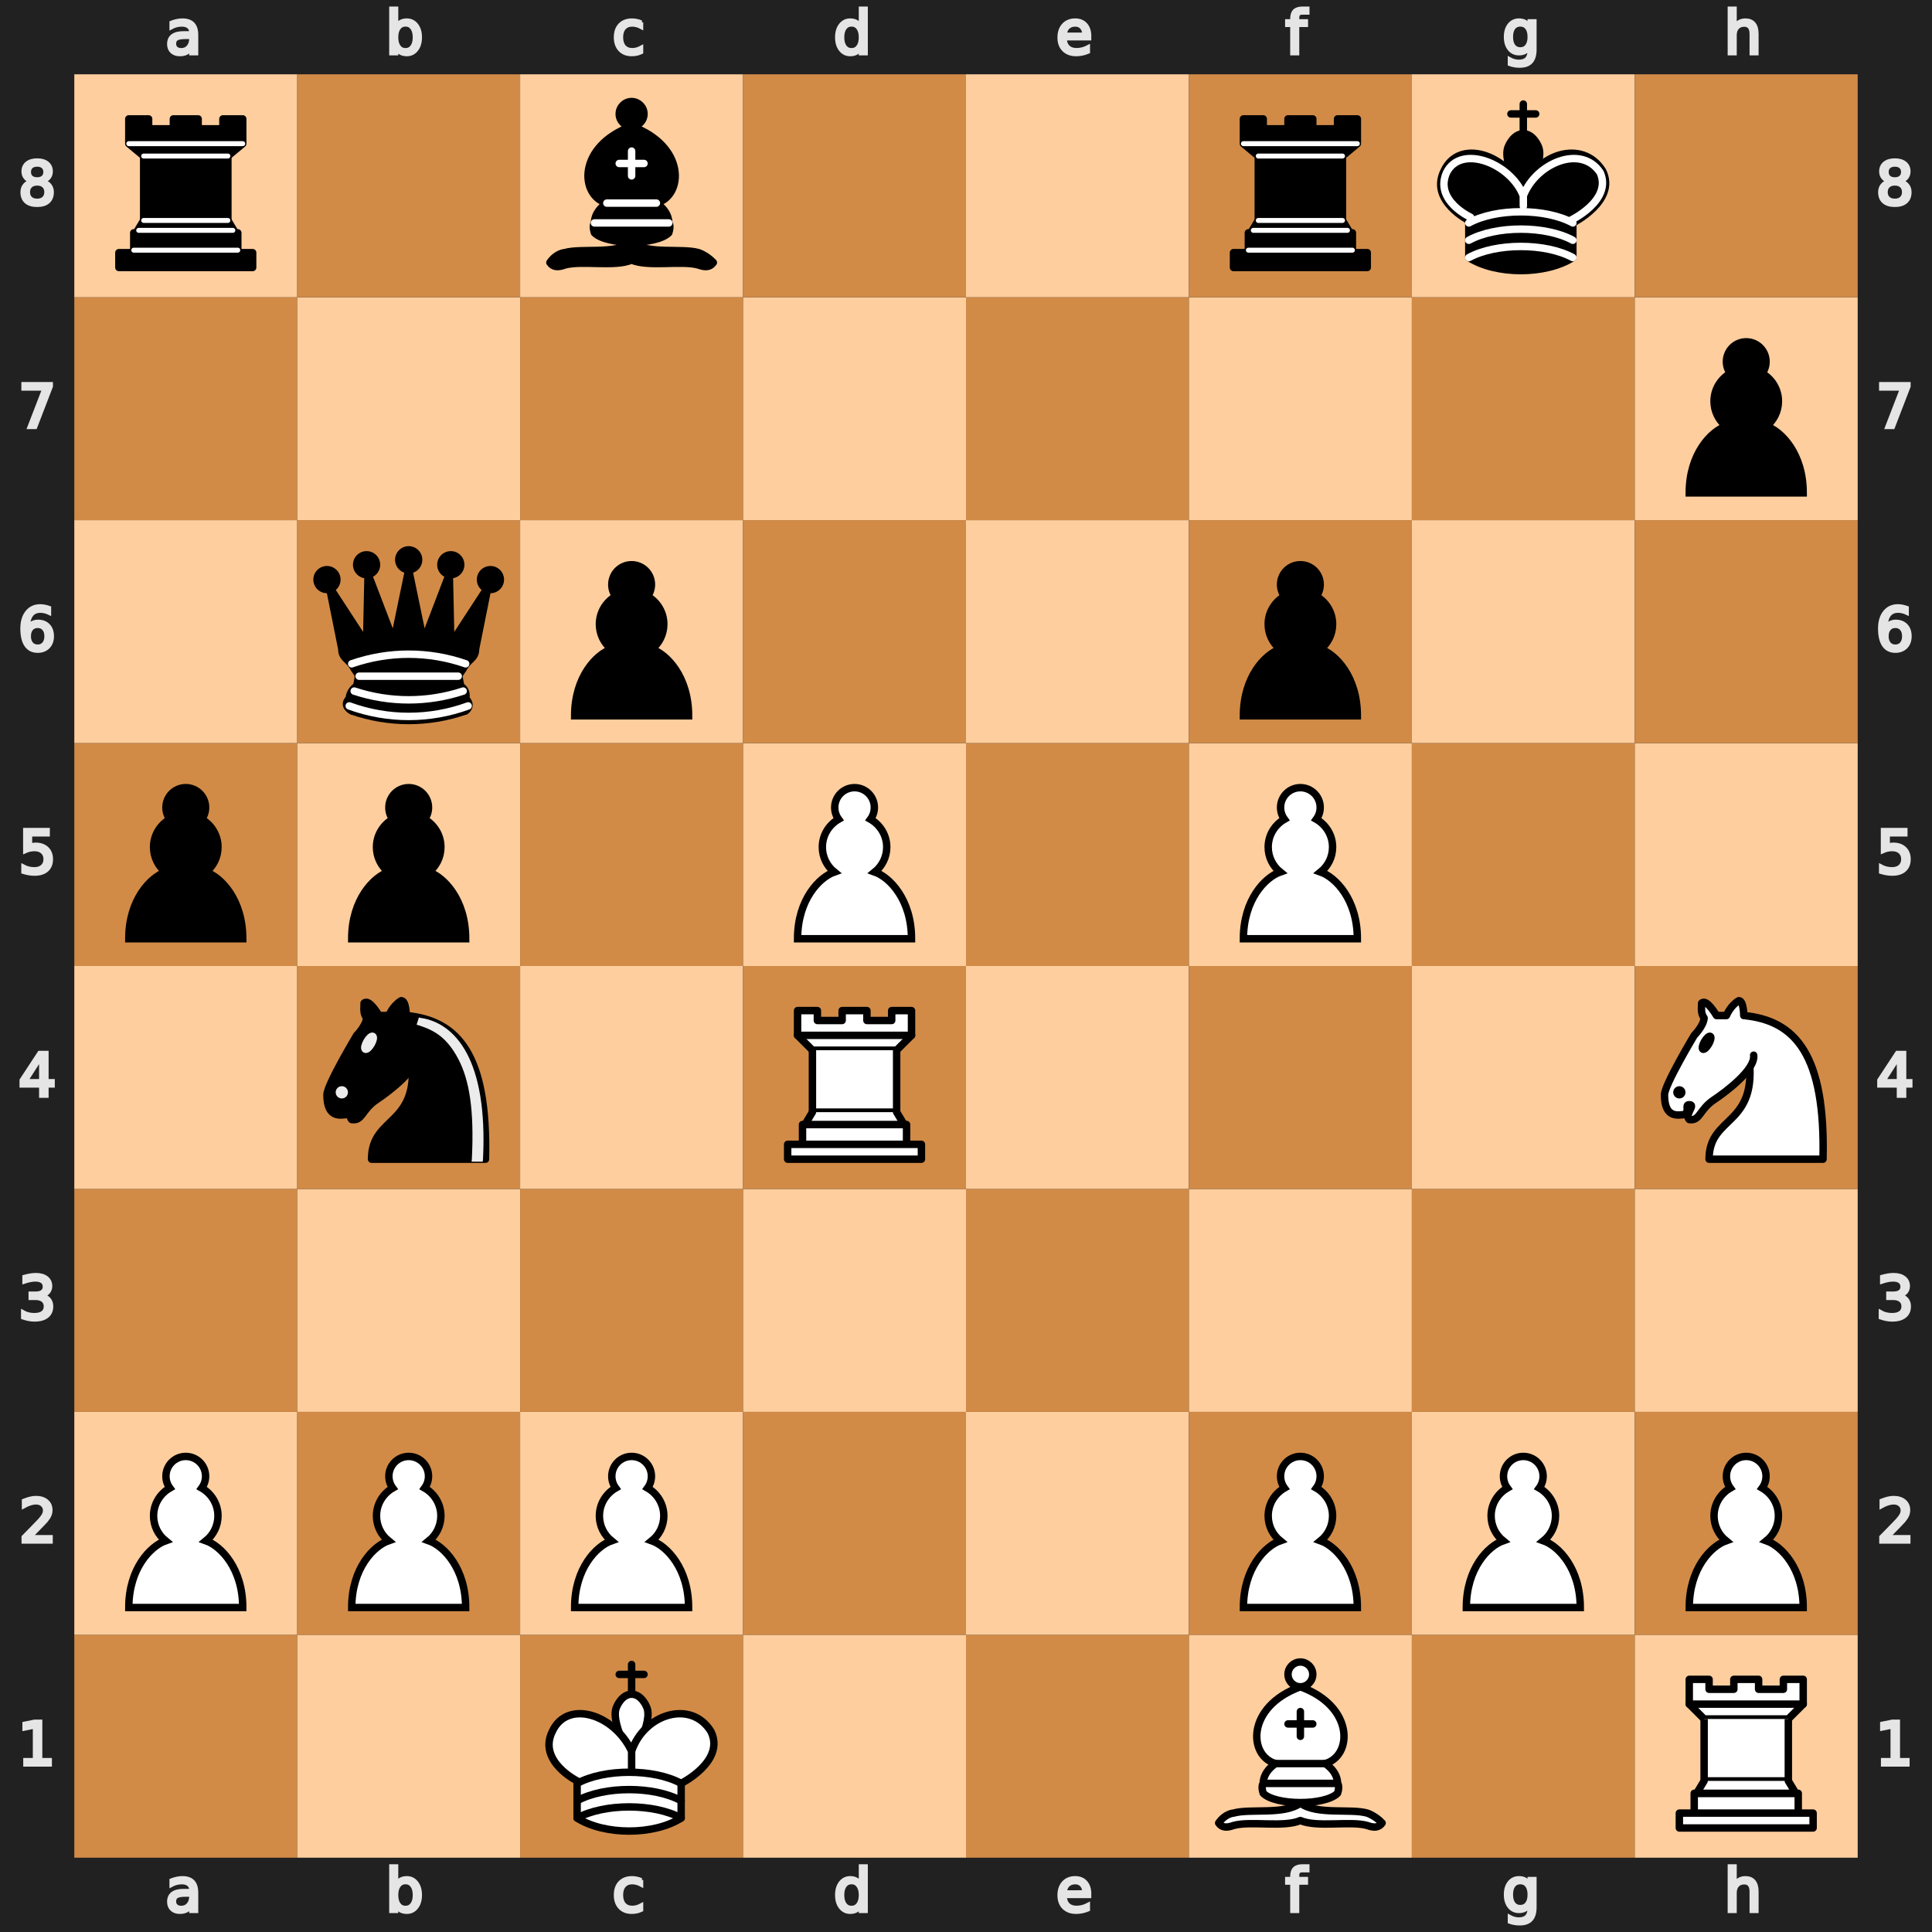
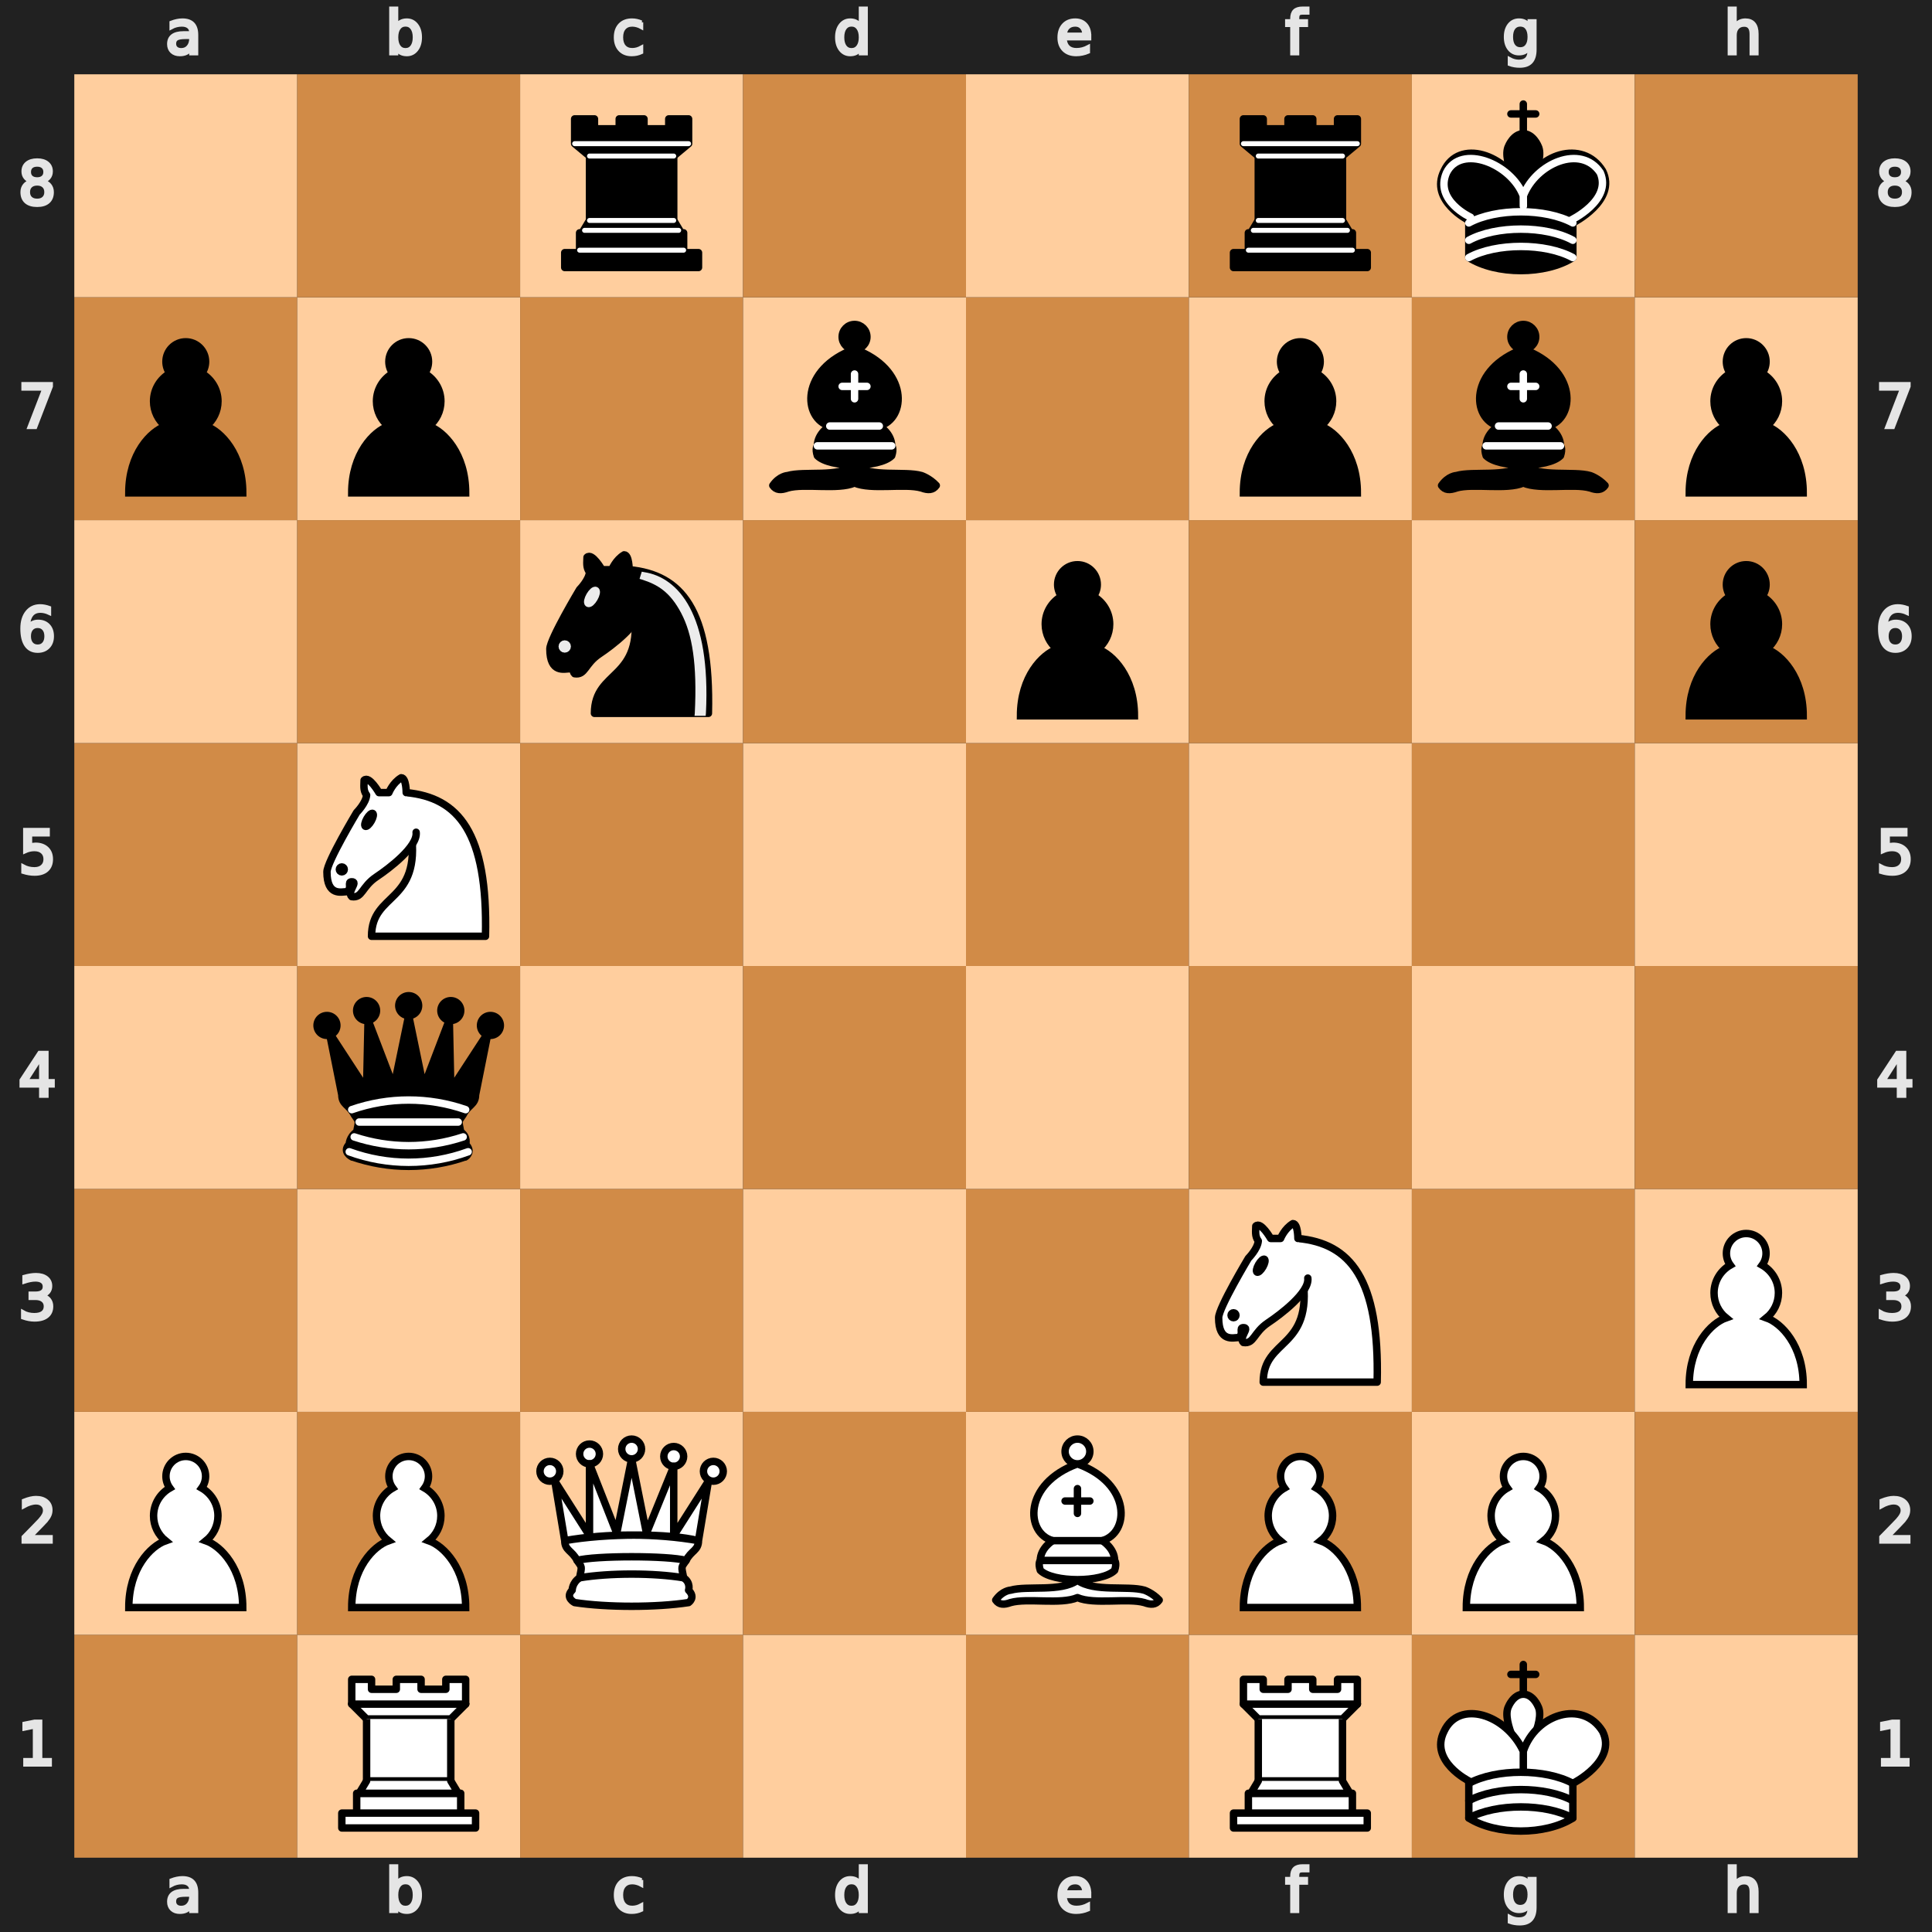
<svg xmlns="http://www.w3.org/2000/svg" xmlns:xlink="http://www.w3.org/1999/xlink" version="1.2" baseProfile="tiny" viewBox="0 0 390 390">
  <defs>
    <g id="white-pawn" class="white pawn">
      <path d="M22.5 9c-2.21 0-4 1.79-4 4 0 .89.29 1.71.78 2.38C17.33 16.5 16 18.59 16 21c0 2.03.94 3.84 2.41 5.03-3 1.06-7.41 5.55-7.41 13.47h23c0-7.92-4.41-12.41-7.41-13.47 1.47-1.19 2.41-3 2.41-5.03 0-2.41-1.33-4.5-3.28-5.62.49-.67.78-1.49.78-2.38 0-2.21-1.79-4-4-4z" fill="#fff" stroke="#000" stroke-width="1.5" stroke-linecap="round" />
    </g>
    <g id="white-knight" class="white knight" fill="none" fill-rule="evenodd" stroke="#000" stroke-width="1.5" stroke-linecap="round" stroke-linejoin="round">
      <path d="M 22,10 C 32.5,11 38.5,18 38,39 L 15,39 C 15,30 25,32.5 23,18" style="fill:#ffffff; stroke:#000000;" />
      <path d="M 24,18 C 24.38,20.91 18.45,25.37 16,27 C 13,29 13.18,31.34 11,31 C 9.958,30.06 12.41,27.96 11,28 C 10,28 11.19,29.23 10,30 C 9,30 5.997,31 6,26 C 6,24 12,14 12,14 C 12,14 13.89,12.1 14,10.5 C 13.27,9.506 13.5,8.5 13.5,7.5 C 14.5,6.5 16.5,10 16.5,10 L 18.5,10 C 18.5,10 19.28,8.008 21,7 C 22,7 22,10 22,10" style="fill:#ffffff; stroke:#000000;" />
      <path d="M 9.5 25.5 A 0.5 0.5 0 1 1 8.5,25.5 A 0.5 0.5 0 1 1 9.5 25.5 z" style="fill:#000000; stroke:#000000;" />
      <path d="M 15 15.5 A 0.5 1.5 0 1 1 14,15.5 A 0.5 1.5 0 1 1 15 15.5 z" transform="matrix(0.866,0.5,-0.5,0.866,9.693,-5.173)" style="fill:#000000; stroke:#000000;" />
    </g>
    <g id="white-bishop" class="white bishop" fill="none" fill-rule="evenodd" stroke="#000" stroke-width="1.5" stroke-linecap="round" stroke-linejoin="round">
      <g fill="#fff" stroke-linecap="butt">
        <path d="M9 36c3.39-.97 10.11.43 13.5-2 3.39 2.43 10.11 1.03 13.5 2 0 0 1.65.54 3 2-.68.97-1.65.99-3 .5-3.39-.97-10.11.46-13.5-1-3.39 1.46-10.11.03-13.5 1-1.354.49-2.323.47-3-.5 1.354-1.94 3-2 3-2zM15 32c2.5 2.5 12.5 2.5 15 0 .5-1.5 0-2 0-2 0-2.5-2.5-4-2.5-4 5.5-1.5 6-11.5-5-15.5-11 4-10.5 14-5 15.5 0 0-2.5 1.5-2.5 4 0 0-.5.5 0 2zM25 8a2.5 2.5 0 1 1-5 0 2.5 2.5 0 1 1 5 0z" />
      </g>
      <path d="M17.5 26h10M15 30h15m-7.5-14.5v5M20 18h5" stroke-linejoin="miter" />
    </g>
    <g id="white-rook" class="white rook" fill="#fff" fill-rule="evenodd" stroke="#000" stroke-width="1.5" stroke-linecap="round" stroke-linejoin="round">
      <path d="M9 39h27v-3H9v3zM12 36v-4h21v4H12zM11 14V9h4v2h5V9h5v2h5V9h4v5" stroke-linecap="butt" />
      <path d="M34 14l-3 3H14l-3-3" />
      <path d="M31 17v12.5H14V17" stroke-linecap="butt" stroke-linejoin="miter" />
      <path d="M31 29.5l1.5 2.5h-20l1.5-2.5" />
      <path d="M11 14h23" fill="none" stroke-linejoin="miter" />
+     </g>
+     <g id="white-queen" class="white queen" fill="#fff" fill-rule="evenodd" stroke="#000" stroke-width="1.5" stroke-linecap="round" stroke-linejoin="round">
+       <path d="M8 12a2 2 0 1 1-4 0 2 2 0 1 1 4 0zM24.5 7.5a2 2 0 1 1-4 0 2 2 0 1 1 4 0zM41 12a2 2 0 1 1-4 0 2 2 0 1 1 4 0zM16 8.5a2 2 0 1 1-4 0 2 2 0 1 1 4 0zM33 9a2 2 0 1 1-4 0 2 2 0 1 1 4 0z" />
+       <path d="M9 26c8.5-1.5 21-1.5 27 0l2-12-7 11V11l-5.5 13.5-3-15-3 15-5.5-14V25L7 14l2 12zM9 26c0 2 1.5 2 2.5 4 1 1.5 1 1 .5 3.5-1.5 1-1.5 2.5-1.5 2.5-1.5 1.5.5 2.5.5 2.5 6.5 1 16.5 1 23 0 0 0 1.5-1 0-2.5 0 0 .5-1.5-1-2.5-.5-2.5-.5-2 .5-3.5 1-2 2.5-2 2.5-4-8.5-1.5-18.5-1.5-27 0z" stroke-linecap="butt" />
+       <path d="M11.5 30c3.5-1 18.5-1 22 0M12 33.5c6-1 15-1 21 0" fill="none" />
    </g>
    <g id="white-king" class="white king" fill="none" fill-rule="evenodd" stroke="#000" stroke-width="1.5" stroke-linecap="round" stroke-linejoin="round">
      <path d="M22.5 11.63V6M20 8h5" stroke-linejoin="miter" />
      <path d="M22.5 25s4.5-7.5 3-10.5c0 0-1-2.5-3-2.5s-3 2.5-3 2.5c-1.5 3 3 10.5 3 10.5" fill="#fff" stroke-linecap="butt" stroke-linejoin="miter" />
      <path d="M11.5 37c5.5 3.5 15.5 3.5 21 0v-7s9-4.5 6-10.5c-4-6.5-13.5-3.5-16 4V27v-3.5c-3.5-7.5-13-10.5-16-4-3 6 5 10 5 10V37z" fill="#fff" />
      <path d="M11.5 30c5.5-3 15.5-3 21 0m-21 3.5c5.5-3 15.5-3 21 0m-21 3.5c5.5-3 15.5-3 21 0" />
    </g>
    <g id="black-pawn" class="black pawn">
      <path d="M22.5 9c-2.21 0-4 1.79-4 4 0 .89.29 1.71.78 2.38C17.33 16.5 16 18.59 16 21c0 2.03.94 3.84 2.41 5.03-3 1.06-7.41 5.55-7.41 13.47h23c0-7.92-4.41-12.41-7.41-13.47 1.47-1.19 2.41-3 2.41-5.03 0-2.41-1.33-4.5-3.28-5.62.49-.67.78-1.49.78-2.38 0-2.21-1.79-4-4-4z" stroke="#000" stroke-width="1.5" stroke-linecap="round" />
    </g>
    <g id="black-knight" class="black knight" fill="none" fill-rule="evenodd" stroke="#000" stroke-width="1.5" stroke-linecap="round" stroke-linejoin="round">
      <path d="M 22,10 C 32.5,11 38.5,18 38,39 L 15,39 C 15,30 25,32.5 23,18" style="fill:#000000; stroke:#000000;" />
      <path d="M 24,18 C 24.38,20.91 18.45,25.37 16,27 C 13,29 13.18,31.34 11,31 C 9.958,30.06 12.41,27.96 11,28 C 10,28 11.19,29.23 10,30 C 9,30 5.997,31 6,26 C 6,24 12,14 12,14 C 12,14 13.89,12.1 14,10.5 C 13.27,9.506 13.5,8.5 13.5,7.5 C 14.5,6.5 16.5,10 16.5,10 L 18.5,10 C 18.5,10 19.28,8.008 21,7 C 22,7 22,10 22,10" style="fill:#000000; stroke:#000000;" />
      <path d="M 9.5 25.5 A 0.5 0.5 0 1 1 8.5,25.5 A 0.5 0.5 0 1 1 9.5 25.5 z" style="fill:#ececec; stroke:#ececec;" />
      <path d="M 15 15.5 A 0.5 1.5 0 1 1 14,15.5 A 0.5 1.5 0 1 1 15 15.5 z" transform="matrix(0.866,0.5,-0.5,0.866,9.693,-5.173)" style="fill:#ececec; stroke:#ececec;" />
      <path d="M 24.55,10.4 L 24.1,11.85 L 24.6,12 C 27.75,13 30.25,14.49 32.5,18.75 C 34.75,23.01 35.75,29.06 35.25,39 L 35.2,39.5 L 37.45,39.5 L 37.5,39 C 38,28.94 36.62,22.15 34.25,17.66 C 31.88,13.17 28.46,11.02 25.06,10.5 L 24.55,10.4 z " style="fill:#ececec; stroke:none;" />
    </g>
    <g id="black-bishop" class="black bishop" fill="none" fill-rule="evenodd" stroke="#000" stroke-width="1.5" stroke-linecap="round" stroke-linejoin="round">
      <path d="M9 36c3.39-.97 10.11.43 13.5-2 3.39 2.43 10.11 1.03 13.5 2 0 0 1.65.54 3 2-.68.97-1.65.99-3 .5-3.39-.97-10.11.46-13.5-1-3.39 1.46-10.11.03-13.5 1-1.354.49-2.323.47-3-.5 1.354-1.94 3-2 3-2zm6-4c2.5 2.5 12.5 2.5 15 0 .5-1.5 0-2 0-2 0-2.5-2.5-4-2.5-4 5.5-1.5 6-11.5-5-15.5-11 4-10.5 14-5 15.5 0 0-2.5 1.5-2.5 4 0 0-.5.5 0 2zM25 8a2.5 2.5 0 1 1-5 0 2.5 2.5 0 1 1 5 0z" fill="#000" stroke-linecap="butt" />
      <path d="M17.5 26h10M15 30h15m-7.5-14.5v5M20 18h5" stroke="#fff" stroke-linejoin="miter" />
    </g>
    <g id="black-rook" class="black rook" fill="#000" fill-rule="evenodd" stroke="#000" stroke-width="1.5" stroke-linecap="round" stroke-linejoin="round">
      <path d="M9 39h27v-3H9v3zM12.5 32l1.5-2.5h17l1.5 2.5h-20zM12 36v-4h21v4H12z" stroke-linecap="butt" />
      <path d="M14 29.5v-13h17v13H14z" stroke-linecap="butt" stroke-linejoin="miter" />
      <path d="M14 16.5L11 14h23l-3 2.5H14zM11 14V9h4v2h5V9h5v2h5V9h4v5H11z" stroke-linecap="butt" />
      <path d="M12 35.5h21M13 31.5h19M14 29.5h17M14 16.5h17M11 14h23" fill="none" stroke="#fff" stroke-width="1" stroke-linejoin="miter" />
    </g>
    <g id="black-queen" class="black queen" fill="#000" fill-rule="evenodd" stroke="#000" stroke-width="1.5" stroke-linecap="round" stroke-linejoin="round">
      <g fill="#000" stroke="none">
        <circle cx="6" cy="12" r="2.75" />
        <circle cx="14" cy="9" r="2.75" />
        <circle cx="22.5" cy="8" r="2.75" />
        <circle cx="31" cy="9" r="2.75" />
        <circle cx="39" cy="12" r="2.75" />
      </g>
      <path d="M9 26c8.5-1.5 21-1.5 27 0l2.5-12.5L31 25l-.3-14.1-5.2 13.6-3-14.5-3 14.5-5.2-13.6L14 25 6.5 13.5 9 26zM9 26c0 2 1.5 2 2.5 4 1 1.5 1 1 .5 3.5-1.5 1-1.5 2.5-1.5 2.5-1.5 1.5.5 2.5.5 2.5 6.5 1 16.5 1 23 0 0 0 1.5-1 0-2.5 0 0 .5-1.5-1-2.5-.5-2.5-.5-2 .5-3.5 1-2 2.5-2 2.5-4-8.5-1.5-18.5-1.5-27 0z" stroke-linecap="butt" />
      <path d="M11 38.5a35 35 1 0 0 23 0" fill="none" stroke-linecap="butt" />
      <path d="M11 29a35 35 1 0 1 23 0M12.5 31.5h20M11.5 34.5a35 35 1 0 0 22 0M10.5 37.5a35 35 1 0 0 24 0" fill="none" stroke="#fff" />
    </g>
    <g id="black-king" class="black king" fill="none" fill-rule="evenodd" stroke="#000" stroke-width="1.5" stroke-linecap="round" stroke-linejoin="round">
      <path d="M22.5 11.63V6" stroke-linejoin="miter" />
      <path d="M22.5 25s4.5-7.5 3-10.5c0 0-1-2.5-3-2.5s-3 2.5-3 2.5c-1.5 3 3 10.5 3 10.5" fill="#000" stroke-linecap="butt" stroke-linejoin="miter" />
      <path d="M11.5 37c5.5 3.5 15.5 3.5 21 0v-7s9-4.5 6-10.5c-4-6.5-13.5-3.5-16 4V27v-3.5c-3.5-7.5-13-10.5-16-4-3 6 5 10 5 10V37z" fill="#000" />
      <path d="M20 8h5" stroke-linejoin="miter" />
      <path d="M32 29.5s8.5-4 6.03-9.65C34.15 14 25 18 22.5 24.5l.01 2.1-.01-2.1C20 18 9.906 14 6.997 19.85c-2.497 5.65 4.853 9 4.853 9M11.5 30c5.5-3 15.5-3 21 0m-21 3.5c5.5-3 15.5-3 21 0m-21 3.5c5.5-3 15.5-3 21 0" stroke="#fff" />
    </g>
  </defs>
  <rect x="0" y="0" width="390" height="390" fill="#212121" />
  <g transform="translate(20, 0) scale(0.75, 0.75)" fill="#e5e5e5" stroke="#e5e5e5">
    <path d="M23.328 10.016q-1.742 0-2.414.398-.672.398-.672 1.36 0 .765.5 1.218.508.445 1.375.445 1.196 0 1.914-.843.727-.852.727-2.258v-.32zm2.867-.594v4.992h-1.437v-1.328q-.492.797-1.227 1.18-.734.375-1.797.375-1.343 0-2.14-.75-.79-.758-.79-2.024 0-1.476.985-2.226.992-.75 2.953-.75h2.016V8.75q0-.992-.656-1.531-.649-.547-1.829-.547-.75 0-1.46.18-.711.18-1.368.539V6.062q.79-.304 1.532-.453.742-.156 1.445-.156 1.898 0 2.836.984.937.985.937 2.985z" />
  </g>
  <g transform="translate(20, 375) scale(0.75, 0.75)" fill="#e5e5e5" stroke="#e5e5e5">
    <path d="M23.328 10.016q-1.742 0-2.414.398-.672.398-.672 1.36 0 .765.5 1.218.508.445 1.375.445 1.196 0 1.914-.843.727-.852.727-2.258v-.32zm2.867-.594v4.992h-1.437v-1.328q-.492.797-1.227 1.18-.734.375-1.797.375-1.343 0-2.14-.75-.79-.758-.79-2.024 0-1.476.985-2.226.992-.75 2.953-.75h2.016V8.75q0-.992-.656-1.531-.649-.547-1.829-.547-.75 0-1.46.18-.711.18-1.368.539V6.062q.79-.304 1.532-.453.742-.156 1.445-.156 1.898 0 2.836.984.937.985.937 2.985z" />
  </g>
  <g transform="translate(65, 0) scale(0.75, 0.75)" fill="#e5e5e5" stroke="#e5e5e5">
    <path d="M24.922 10.047q0-1.586-.656-2.485-.649-.906-1.79-.906-1.14 0-1.796.906-.649.899-.649 2.485 0 1.586.649 2.492.656.898 1.797.898 1.14 0 1.789-.898.656-.906.656-2.492zm-4.89-3.055q.452-.781 1.14-1.156.695-.383 1.656-.383 1.594 0 2.586 1.266 1 1.265 1 3.328 0 2.062-1 3.328-.992 1.266-2.586 1.266-.96 0-1.656-.375-.688-.383-1.14-1.164v1.312h-1.446V2.258h1.445z" />
  </g>
  <g transform="translate(65, 375) scale(0.75, 0.75)" fill="#e5e5e5" stroke="#e5e5e5">
    <path d="M24.922 10.047q0-1.586-.656-2.485-.649-.906-1.79-.906-1.14 0-1.796.906-.649.899-.649 2.485 0 1.586.649 2.492.656.898 1.797.898 1.14 0 1.789-.898.656-.906.656-2.492zm-4.89-3.055q.452-.781 1.14-1.156.695-.383 1.656-.383 1.594 0 2.586 1.266 1 1.265 1 3.328 0 2.062-1 3.328-.992 1.266-2.586 1.266-.96 0-1.656-.375-.688-.383-1.14-1.164v1.312h-1.446V2.258h1.445z" />
  </g>
  <g transform="translate(110, 0) scale(0.75, 0.75)" fill="#e5e5e5" stroke="#e5e5e5">
    <path d="M25.96 6v1.344q-.608-.336-1.226-.5-.609-.172-1.234-.172-1.398 0-2.172.89-.773.883-.773 2.485 0 1.601.773 2.492.774.883 2.172.883.625 0 1.234-.164.618-.172 1.227-.508v1.328q-.602.281-1.25.422-.64.14-1.367.14-1.977 0-3.14-1.242-1.165-1.242-1.165-3.351 0-2.14 1.172-3.367 1.18-1.227 3.227-1.227.664 0 1.296.14.633.134 1.227.407z" />
  </g>
  <g transform="translate(110, 375) scale(0.75, 0.75)" fill="#e5e5e5" stroke="#e5e5e5">
    <path d="M25.96 6v1.344q-.608-.336-1.226-.5-.609-.172-1.234-.172-1.398 0-2.172.89-.773.883-.773 2.485 0 1.601.773 2.492.774.883 2.172.883.625 0 1.234-.164.618-.172 1.227-.508v1.328q-.602.281-1.25.422-.64.14-1.367.14-1.977 0-3.14-1.242-1.165-1.242-1.165-3.351 0-2.14 1.172-3.367 1.18-1.227 3.227-1.227.664 0 1.296.14.633.134 1.227.407z" />
  </g>
  <g transform="translate(155, 0) scale(0.75, 0.75)" fill="#e5e5e5" stroke="#e5e5e5">
    <path d="M24.973 6.992V2.258h1.437v12.156h-1.437v-1.312q-.453.78-1.149 1.164-.687.375-1.656.375-1.586 0-2.586-1.266-.992-1.266-.992-3.328 0-2.063.992-3.328 1-1.266 2.586-1.266.969 0 1.656.383.696.375 1.149 1.156zm-4.899 3.055q0 1.586.649 2.492.656.898 1.797.898 1.14 0 1.796-.898.657-.906.657-2.492 0-1.586-.657-2.485-.656-.906-1.796-.906-1.141 0-1.797.906-.649.899-.649 2.485z" />
  </g>
  <g transform="translate(155, 375) scale(0.75, 0.75)" fill="#e5e5e5" stroke="#e5e5e5">
    <path d="M24.973 6.992V2.258h1.437v12.156h-1.437v-1.312q-.453.78-1.149 1.164-.687.375-1.656.375-1.586 0-2.586-1.266-.992-1.266-.992-3.328 0-2.063.992-3.328 1-1.266 2.586-1.266.969 0 1.656.383.696.375 1.149 1.156zm-4.899 3.055q0 1.586.649 2.492.656.898 1.797.898 1.14 0 1.796-.898.657-.906.657-2.492 0-1.586-.657-2.485-.656-.906-1.796-.906-1.141 0-1.797.906-.649.899-.649 2.485z" />
  </g>
  <g transform="translate(200, 0) scale(0.75, 0.75)" fill="#e5e5e5" stroke="#e5e5e5">
    <path d="M26.555 9.68v.703h-6.61q.094 1.484.89 2.265.806.774 2.235.774.828 0 1.602-.203.781-.203 1.547-.61v1.36q-.774.328-1.586.5-.813.172-1.649.172-2.093 0-3.32-1.22-1.219-1.218-1.219-3.296 0-2.148 1.157-3.406 1.164-1.266 3.132-1.266 1.766 0 2.79 1.14 1.03 1.134 1.03 3.087zm-1.438-.422q-.015-1.18-.664-1.883-.64-.703-1.703-.703-1.203 0-1.93.68-.718.68-.828 1.914z" />
  </g>
  <g transform="translate(200, 375) scale(0.75, 0.75)" fill="#e5e5e5" stroke="#e5e5e5">
    <path d="M26.555 9.68v.703h-6.61q.094 1.484.89 2.265.806.774 2.235.774.828 0 1.602-.203.781-.203 1.547-.61v1.36q-.774.328-1.586.5-.813.172-1.649.172-2.093 0-3.32-1.22-1.219-1.218-1.219-3.296 0-2.148 1.157-3.406 1.164-1.266 3.132-1.266 1.766 0 2.79 1.14 1.03 1.134 1.03 3.087zm-1.438-.422q-.015-1.18-.664-1.883-.64-.703-1.703-.703-1.203 0-1.93.68-.718.68-.828 1.914z" />
  </g>
  <g transform="translate(245, 0) scale(0.75, 0.75)" fill="#e5e5e5" stroke="#e5e5e5">
    <path d="M25.285 2.258v1.195H23.91q-.773 0-1.078.313-.297.312-.297 1.125v.773h2.367v1.117h-2.367v7.633H21.09V6.781h-1.375V5.664h1.375v-.61q0-1.46.68-2.124.68-.672 2.156-.672z" />
  </g>
  <g transform="translate(245, 375) scale(0.75, 0.75)" fill="#e5e5e5" stroke="#e5e5e5">
    <path d="M25.285 2.258v1.195H23.91q-.773 0-1.078.313-.297.312-.297 1.125v.773h2.367v1.117h-2.367v7.633H21.09V6.781h-1.375V5.664h1.375v-.61q0-1.46.68-2.124.68-.672 2.156-.672z" />
  </g>
  <g transform="translate(290, 0) scale(0.75, 0.75)" fill="#e5e5e5" stroke="#e5e5e5">
    <path d="M24.973 9.937q0-1.562-.649-2.421-.64-.86-1.804-.86-1.157 0-1.805.86-.64.859-.64 2.421 0 1.555.64 2.415.648.859 1.805.859 1.164 0 1.804-.86.649-.859.649-2.414zm1.437 3.391q0 2.234-.992 3.32-.992 1.094-3.04 1.094-.757 0-1.429-.117-.672-.11-1.304-.344v-1.398q.632.344 1.25.508.617.164 1.257.164 1.414 0 2.118-.743.703-.734.703-2.226v-.711q-.446.773-1.141 1.156-.695.383-1.664.383-1.61 0-2.594-1.227-.984-1.226-.984-3.25 0-2.03.984-3.257.985-1.227 2.594-1.227.969 0 1.664.383t1.14 1.156V5.664h1.438z" />
  </g>
  <g transform="translate(290, 375) scale(0.75, 0.75)" fill="#e5e5e5" stroke="#e5e5e5">
    <path d="M24.973 9.937q0-1.562-.649-2.421-.64-.86-1.804-.86-1.157 0-1.805.86-.64.859-.64 2.421 0 1.555.64 2.415.648.859 1.805.859 1.164 0 1.804-.86.649-.859.649-2.414zm1.437 3.391q0 2.234-.992 3.32-.992 1.094-3.04 1.094-.757 0-1.429-.117-.672-.11-1.304-.344v-1.398q.632.344 1.25.508.617.164 1.257.164 1.414 0 2.118-.743.703-.734.703-2.226v-.711q-.446.773-1.141 1.156-.695.383-1.664.383-1.61 0-2.594-1.227-.984-1.226-.984-3.25 0-2.03.984-3.257.985-1.227 2.594-1.227.969 0 1.664.383t1.14 1.156V5.664h1.438z" />
  </g>
  <g transform="translate(335, 0) scale(0.75, 0.75)" fill="#e5e5e5" stroke="#e5e5e5">
    <path d="M26.164 9.133v5.281h-1.437V9.18q0-1.243-.485-1.86-.484-.617-1.453-.617-1.164 0-1.836.742-.672.742-.672 2.024v4.945h-1.445V2.258h1.445v4.765q.516-.789 1.211-1.18.703-.39 1.617-.39 1.508 0 2.282.938.773.93.773 2.742z" />
  </g>
  <g transform="translate(335, 375) scale(0.75, 0.75)" fill="#e5e5e5" stroke="#e5e5e5">
    <path d="M26.164 9.133v5.281h-1.437V9.18q0-1.243-.485-1.86-.484-.617-1.453-.617-1.164 0-1.836.742-.672.742-.672 2.024v4.945h-1.445V2.258h1.445v4.765q.516-.789 1.211-1.18.703-.39 1.617-.39 1.508 0 2.282.938.773.93.773 2.742z" />
  </g>
  <g transform="translate(0, 335) scale(0.75, 0.75)" fill="#e5e5e5" stroke="#e5e5e5">
    <path d="M6.754 26.996h2.578v-8.898l-2.805.562v-1.437l2.79-.563h1.578v10.336h2.578v1.328h-6.72z" />
  </g>
  <g transform="translate(375, 335) scale(0.75, 0.75)" fill="#e5e5e5" stroke="#e5e5e5">
    <path d="M6.754 26.996h2.578v-8.898l-2.805.562v-1.437l2.79-.563h1.578v10.336h2.578v1.328h-6.72z" />
  </g>
  <g transform="translate(0, 290) scale(0.75, 0.75)" fill="#e5e5e5" stroke="#e5e5e5">
    <path d="M8.195 26.996h5.508v1.328H6.297v-1.328q.898-.93 2.445-2.492 1.555-1.57 1.953-2.024.758-.851 1.055-1.437.305-.594.305-1.164 0-.93-.657-1.516-.648-.586-1.695-.586-.742 0-1.57.258-.82.258-1.758.781v-1.593q.953-.383 1.781-.578.828-.196 1.516-.196 1.812 0 2.89.906 1.079.907 1.079 2.422 0 .72-.274 1.368-.265.64-.976 1.515-.196.227-1.243 1.313-1.046 1.078-2.953 3.023z" />
  </g>
  <g transform="translate(375, 290) scale(0.75, 0.75)" fill="#e5e5e5" stroke="#e5e5e5">
    <path d="M8.195 26.996h5.508v1.328H6.297v-1.328q.898-.93 2.445-2.492 1.555-1.57 1.953-2.024.758-.851 1.055-1.437.305-.594.305-1.164 0-.93-.657-1.516-.648-.586-1.695-.586-.742 0-1.57.258-.82.258-1.758.781v-1.593q.953-.383 1.781-.578.828-.196 1.516-.196 1.812 0 2.89.906 1.079.907 1.079 2.422 0 .72-.274 1.368-.265.64-.976 1.515-.196.227-1.243 1.313-1.046 1.078-2.953 3.023z" />
  </g>
  <g transform="translate(0, 245) scale(0.75, 0.75)" fill="#e5e5e5" stroke="#e5e5e5">
    <path d="M11.434 22.035q1.132.242 1.765 1.008.64.766.64 1.89 0 1.727-1.187 2.672-1.187.946-3.375.946-.734 0-1.515-.149-.774-.14-1.602-.43V26.45q.656.383 1.438.578.78.196 1.632.196 1.485 0 2.258-.586.782-.586.782-1.703 0-1.032-.727-1.61-.719-.586-2.008-.586h-1.36v-1.297h1.423q1.164 0 1.78-.46.618-.47.618-1.344 0-.899-.64-1.375-.633-.485-1.82-.485-.65 0-1.391.141-.743.14-1.633.437V16.95q.898-.25 1.68-.375.788-.125 1.484-.125 1.797 0 2.844.82 1.046.813 1.046 2.204 0 .968-.554 1.64-.555.664-1.578.922z" />
  </g>
  <g transform="translate(375, 245) scale(0.75, 0.75)" fill="#e5e5e5" stroke="#e5e5e5">
    <path d="M11.434 22.035q1.132.242 1.765 1.008.64.766.64 1.89 0 1.727-1.187 2.672-1.187.946-3.375.946-.734 0-1.515-.149-.774-.14-1.602-.43V26.45q.656.383 1.438.578.78.196 1.632.196 1.485 0 2.258-.586.782-.586.782-1.703 0-1.032-.727-1.61-.719-.586-2.008-.586h-1.36v-1.297h1.423q1.164 0 1.78-.46.618-.47.618-1.344 0-.899-.64-1.375-.633-.485-1.82-.485-.65 0-1.391.141-.743.14-1.633.437V16.95q.898-.25 1.68-.375.788-.125 1.484-.125 1.797 0 2.844.82 1.046.813 1.046 2.204 0 .968-.554 1.64-.555.664-1.578.922z" />
  </g>
  <g transform="translate(0, 200) scale(0.75, 0.75)" fill="#e5e5e5" stroke="#e5e5e5">
    <path d="M11.016 18.035L7.03 24.262h3.985zm-.414-1.375h1.984v7.602h1.664v1.312h-1.664v2.75h-1.57v-2.75H5.75v-1.523z" />
  </g>
  <g transform="translate(375, 200) scale(0.75, 0.75)" fill="#e5e5e5" stroke="#e5e5e5">
    <path d="M11.016 18.035L7.03 24.262h3.985zm-.414-1.375h1.984v7.602h1.664v1.312h-1.664v2.75h-1.57v-2.75H5.75v-1.523z" />
  </g>
  <g transform="translate(0, 155) scale(0.75, 0.75)" fill="#e5e5e5" stroke="#e5e5e5">
    <path d="M6.719 16.66h6.195v1.328h-4.75v2.86q.344-.118.688-.172.343-.063.687-.063 1.953 0 3.094 1.07 1.14 1.07 1.14 2.899 0 1.883-1.171 2.93-1.172 1.039-3.305 1.039-.735 0-1.5-.125-.758-.125-1.57-.375v-1.586q.703.383 1.453.57.75.188 1.586.188 1.351 0 2.14-.711.79-.711.79-1.93 0-1.219-.79-1.93-.789-.71-2.14-.71-.633 0-1.266.14-.625.14-1.281.438z" />
  </g>
  <g transform="translate(375, 155) scale(0.75, 0.75)" fill="#e5e5e5" stroke="#e5e5e5">
    <path d="M6.719 16.66h6.195v1.328h-4.75v2.86q.344-.118.688-.172.343-.063.687-.063 1.953 0 3.094 1.07 1.14 1.07 1.14 2.899 0 1.883-1.171 2.93-1.172 1.039-3.305 1.039-.735 0-1.5-.125-.758-.125-1.57-.375v-1.586q.703.383 1.453.57.75.188 1.586.188 1.351 0 2.14-.711.79-.711.79-1.93 0-1.219-.79-1.93-.789-.71-2.14-.71-.633 0-1.266.14-.625.14-1.281.438z" />
  </g>
  <g transform="translate(0, 110) scale(0.75, 0.75)" fill="#e5e5e5" stroke="#e5e5e5">
    <path d="M10.137 21.863q-1.063 0-1.688.727-.617.726-.617 1.992 0 1.258.617 1.992.625.727 1.688.727 1.062 0 1.68-.727.624-.734.624-1.992 0-1.266-.625-1.992-.617-.727-1.68-.727zm3.133-4.945v1.437q-.594-.28-1.204-.43-.601-.148-1.195-.148-1.562 0-2.39 1.055-.82 1.055-.938 3.188.46-.68 1.156-1.04.696-.367 1.531-.367 1.758 0 2.774 1.07 1.023 1.063 1.023 2.899 0 1.797-1.062 2.883-1.063 1.086-2.828 1.086-2.024 0-3.094-1.547-1.07-1.555-1.07-4.5 0-2.766 1.312-4.406 1.313-1.649 3.524-1.649.593 0 1.195.117.61.118 1.266.352z" />
  </g>
  <g transform="translate(375, 110) scale(0.75, 0.75)" fill="#e5e5e5" stroke="#e5e5e5">
    <path d="M10.137 21.863q-1.063 0-1.688.727-.617.726-.617 1.992 0 1.258.617 1.992.625.727 1.688.727 1.062 0 1.68-.727.624-.734.624-1.992 0-1.266-.625-1.992-.617-.727-1.68-.727zm3.133-4.945v1.437q-.594-.28-1.204-.43-.601-.148-1.195-.148-1.562 0-2.39 1.055-.82 1.055-.938 3.188.46-.68 1.156-1.04.696-.367 1.531-.367 1.758 0 2.774 1.07 1.023 1.063 1.023 2.899 0 1.797-1.062 2.883-1.063 1.086-2.828 1.086-2.024 0-3.094-1.547-1.07-1.555-1.07-4.5 0-2.766 1.312-4.406 1.313-1.649 3.524-1.649.593 0 1.195.117.61.118 1.266.352z" />
  </g>
  <g transform="translate(0, 65) scale(0.75, 0.75)" fill="#e5e5e5" stroke="#e5e5e5">
    <path d="M6.25 16.66h7.5v.672L9.516 28.324H7.867l3.985-10.336H6.25z" />
  </g>
  <g transform="translate(375, 65) scale(0.75, 0.75)" fill="#e5e5e5" stroke="#e5e5e5">
    <path d="M6.25 16.66h7.5v.672L9.516 28.324H7.867l3.985-10.336H6.25z" />
  </g>
  <g transform="translate(0, 20) scale(0.75, 0.75)" fill="#e5e5e5" stroke="#e5e5e5">
    <path d="M10 22.785q-1.125 0-1.773.602-.641.601-.641 1.656t.64 1.656q.649.602 1.774.602t1.773-.602q.649-.61.649-1.656 0-1.055-.649-1.656-.64-.602-1.773-.602zm-1.578-.672q-1.016-.25-1.586-.945-.563-.695-.563-1.695 0-1.399.993-2.211 1-.813 2.734-.813 1.742 0 2.734.813.993.812.993 2.21 0 1-.57 1.696-.563.695-1.571.945 1.14.266 1.773 1.04.641.773.641 1.89 0 1.695-1.04 2.602-1.03.906-2.96.906t-2.969-.906Q6 26.738 6 25.043q0-1.117.64-1.89.641-.774 1.782-1.04zm-.578-2.492q0 .906.562 1.414.57.508 1.594.508 1.016 0 1.586-.508.578-.508.578-1.414 0-.906-.578-1.414-.57-.508-1.586-.508-1.023 0-1.594.508-.562.508-.562 1.414z" />
  </g>
  <g transform="translate(375, 20) scale(0.75, 0.75)" fill="#e5e5e5" stroke="#e5e5e5">
    <path d="M10 22.785q-1.125 0-1.773.602-.641.601-.641 1.656t.64 1.656q.649.602 1.774.602t1.773-.602q.649-.61.649-1.656 0-1.055-.649-1.656-.64-.602-1.773-.602zm-1.578-.672q-1.016-.25-1.586-.945-.563-.695-.563-1.695 0-1.399.993-2.211 1-.813 2.734-.813 1.742 0 2.734.813.993.812.993 2.21 0 1-.57 1.696-.563.695-1.571.945 1.14.266 1.773 1.04.641.773.641 1.89 0 1.695-1.04 2.602-1.03.906-2.96.906t-2.969-.906Q6 26.738 6 25.043q0-1.117.64-1.89.641-.774 1.782-1.04zm-.578-2.492q0 .906.562 1.414.57.508 1.594.508 1.016 0 1.586-.508.578-.508.578-1.414 0-.906-.578-1.414-.57-.508-1.586-.508-1.023 0-1.594.508-.562.508-.562 1.414z" />
  </g>
  <rect x="15" y="330" width="45" height="45" class="square dark a1" stroke="none" fill="#d18b47" />
  <rect x="60" y="330" width="45" height="45" class="square light b1" stroke="none" fill="#ffce9e" />
  <rect x="105" y="330" width="45" height="45" class="square dark c1" stroke="none" fill="#d18b47" />
  <rect x="150" y="330" width="45" height="45" class="square light d1" stroke="none" fill="#ffce9e" />
  <rect x="195" y="330" width="45" height="45" class="square dark e1" stroke="none" fill="#d18b47" />
  <rect x="240" y="330" width="45" height="45" class="square light f1" stroke="none" fill="#ffce9e" />
  <rect x="285" y="330" width="45" height="45" class="square dark g1" stroke="none" fill="#d18b47" />
  <rect x="330" y="330" width="45" height="45" class="square light h1" stroke="none" fill="#ffce9e" />
  <rect x="15" y="285" width="45" height="45" class="square light a2" stroke="none" fill="#ffce9e" />
  <rect x="60" y="285" width="45" height="45" class="square dark b2" stroke="none" fill="#d18b47" />
  <rect x="105" y="285" width="45" height="45" class="square light c2" stroke="none" fill="#ffce9e" />
  <rect x="150" y="285" width="45" height="45" class="square dark d2" stroke="none" fill="#d18b47" />
  <rect x="195" y="285" width="45" height="45" class="square light e2" stroke="none" fill="#ffce9e" />
  <rect x="240" y="285" width="45" height="45" class="square dark f2" stroke="none" fill="#d18b47" />
  <rect x="285" y="285" width="45" height="45" class="square light g2" stroke="none" fill="#ffce9e" />
  <rect x="330" y="285" width="45" height="45" class="square dark h2" stroke="none" fill="#d18b47" />
  <rect x="15" y="240" width="45" height="45" class="square dark a3" stroke="none" fill="#d18b47" />
  <rect x="60" y="240" width="45" height="45" class="square light b3" stroke="none" fill="#ffce9e" />
  <rect x="105" y="240" width="45" height="45" class="square dark c3" stroke="none" fill="#d18b47" />
  <rect x="150" y="240" width="45" height="45" class="square light d3" stroke="none" fill="#ffce9e" />
  <rect x="195" y="240" width="45" height="45" class="square dark e3" stroke="none" fill="#d18b47" />
  <rect x="240" y="240" width="45" height="45" class="square light f3" stroke="none" fill="#ffce9e" />
  <rect x="285" y="240" width="45" height="45" class="square dark g3" stroke="none" fill="#d18b47" />
  <rect x="330" y="240" width="45" height="45" class="square light h3" stroke="none" fill="#ffce9e" />
  <rect x="15" y="195" width="45" height="45" class="square light a4" stroke="none" fill="#ffce9e" />
  <rect x="60" y="195" width="45" height="45" class="square dark b4" stroke="none" fill="#d18b47" />
  <rect x="105" y="195" width="45" height="45" class="square light c4" stroke="none" fill="#ffce9e" />
  <rect x="150" y="195" width="45" height="45" class="square dark d4" stroke="none" fill="#d18b47" />
  <rect x="195" y="195" width="45" height="45" class="square light e4" stroke="none" fill="#ffce9e" />
  <rect x="240" y="195" width="45" height="45" class="square dark f4" stroke="none" fill="#d18b47" />
  <rect x="285" y="195" width="45" height="45" class="square light g4" stroke="none" fill="#ffce9e" />
  <rect x="330" y="195" width="45" height="45" class="square dark h4" stroke="none" fill="#d18b47" />
  <rect x="15" y="150" width="45" height="45" class="square dark a5" stroke="none" fill="#d18b47" />
  <rect x="60" y="150" width="45" height="45" class="square light b5" stroke="none" fill="#ffce9e" />
  <rect x="105" y="150" width="45" height="45" class="square dark c5" stroke="none" fill="#d18b47" />
  <rect x="150" y="150" width="45" height="45" class="square light d5" stroke="none" fill="#ffce9e" />
  <rect x="195" y="150" width="45" height="45" class="square dark e5" stroke="none" fill="#d18b47" />
  <rect x="240" y="150" width="45" height="45" class="square light f5" stroke="none" fill="#ffce9e" />
  <rect x="285" y="150" width="45" height="45" class="square dark g5" stroke="none" fill="#d18b47" />
  <rect x="330" y="150" width="45" height="45" class="square light h5" stroke="none" fill="#ffce9e" />
  <rect x="15" y="105" width="45" height="45" class="square light a6" stroke="none" fill="#ffce9e" />
  <rect x="60" y="105" width="45" height="45" class="square dark b6" stroke="none" fill="#d18b47" />
  <rect x="105" y="105" width="45" height="45" class="square light c6" stroke="none" fill="#ffce9e" />
  <rect x="150" y="105" width="45" height="45" class="square dark d6" stroke="none" fill="#d18b47" />
  <rect x="195" y="105" width="45" height="45" class="square light e6" stroke="none" fill="#ffce9e" />
  <rect x="240" y="105" width="45" height="45" class="square dark f6" stroke="none" fill="#d18b47" />
  <rect x="285" y="105" width="45" height="45" class="square light g6" stroke="none" fill="#ffce9e" />
  <rect x="330" y="105" width="45" height="45" class="square dark h6" stroke="none" fill="#d18b47" />
  <rect x="15" y="60" width="45" height="45" class="square dark a7" stroke="none" fill="#d18b47" />
  <rect x="60" y="60" width="45" height="45" class="square light b7" stroke="none" fill="#ffce9e" />
  <rect x="105" y="60" width="45" height="45" class="square dark c7" stroke="none" fill="#d18b47" />
  <rect x="150" y="60" width="45" height="45" class="square light d7" stroke="none" fill="#ffce9e" />
  <rect x="195" y="60" width="45" height="45" class="square dark e7" stroke="none" fill="#d18b47" />
  <rect x="240" y="60" width="45" height="45" class="square light f7" stroke="none" fill="#ffce9e" />
  <rect x="285" y="60" width="45" height="45" class="square dark g7" stroke="none" fill="#d18b47" />
  <rect x="330" y="60" width="45" height="45" class="square light h7" stroke="none" fill="#ffce9e" />
  <rect x="15" y="15" width="45" height="45" class="square light a8" stroke="none" fill="#ffce9e" />
  <rect x="60" y="15" width="45" height="45" class="square dark b8" stroke="none" fill="#d18b47" />
  <rect x="105" y="15" width="45" height="45" class="square light c8" stroke="none" fill="#ffce9e" />
  <rect x="150" y="15" width="45" height="45" class="square dark d8" stroke="none" fill="#d18b47" />
  <rect x="195" y="15" width="45" height="45" class="square light e8" stroke="none" fill="#ffce9e" />
  <rect x="240" y="15" width="45" height="45" class="square dark f8" stroke="none" fill="#d18b47" />
  <rect x="285" y="15" width="45" height="45" class="square light g8" stroke="none" fill="#ffce9e" />
  <rect x="330" y="15" width="45" height="45" class="square dark h8" stroke="none" fill="#d18b47" />
-   <use href="#white-king" xlink:href="#white-king" transform="translate(105, 330)" />
-   <use href="#white-bishop" xlink:href="#white-bishop" transform="translate(240, 330)" />
-   <use href="#white-rook" xlink:href="#white-rook" transform="translate(330, 330)" />
+   <use href="#white-rook" xlink:href="#white-rook" transform="translate(60, 330)" />
+   <use href="#white-rook" xlink:href="#white-rook" transform="translate(240, 330)" />
+   <use href="#white-king" xlink:href="#white-king" transform="translate(285, 330)" />
  <use href="#white-pawn" xlink:href="#white-pawn" transform="translate(15, 285)" />
  <use href="#white-pawn" xlink:href="#white-pawn" transform="translate(60, 285)" />
-   <use href="#white-pawn" xlink:href="#white-pawn" transform="translate(105, 285)" />
+   <use href="#white-queen" xlink:href="#white-queen" transform="translate(105, 285)" />
+   <use href="#white-bishop" xlink:href="#white-bishop" transform="translate(195, 285)" />
  <use href="#white-pawn" xlink:href="#white-pawn" transform="translate(240, 285)" />
  <use href="#white-pawn" xlink:href="#white-pawn" transform="translate(285, 285)" />
-   <use href="#white-pawn" xlink:href="#white-pawn" transform="translate(330, 285)" />
-   <use href="#black-knight" xlink:href="#black-knight" transform="translate(60, 195)" />
-   <use href="#white-rook" xlink:href="#white-rook" transform="translate(150, 195)" />
-   <use href="#white-knight" xlink:href="#white-knight" transform="translate(330, 195)" />
-   <use href="#black-pawn" xlink:href="#black-pawn" transform="translate(15, 150)" />
-   <use href="#black-pawn" xlink:href="#black-pawn" transform="translate(60, 150)" />
-   <use href="#white-pawn" xlink:href="#white-pawn" transform="translate(150, 150)" />
-   <use href="#white-pawn" xlink:href="#white-pawn" transform="translate(240, 150)" />
-   <use href="#black-queen" xlink:href="#black-queen" transform="translate(60, 105)" />
-   <use href="#black-pawn" xlink:href="#black-pawn" transform="translate(105, 105)" />
-   <use href="#black-pawn" xlink:href="#black-pawn" transform="translate(240, 105)" />
+   <use href="#white-knight" xlink:href="#white-knight" transform="translate(240, 240)" />
+   <use href="#white-pawn" xlink:href="#white-pawn" transform="translate(330, 240)" />
+   <use href="#black-queen" xlink:href="#black-queen" transform="translate(60, 195)" />
+   <use href="#white-knight" xlink:href="#white-knight" transform="translate(60, 150)" />
+   <use href="#black-knight" xlink:href="#black-knight" transform="translate(105, 105)" />
+   <use href="#black-pawn" xlink:href="#black-pawn" transform="translate(195, 105)" />
+   <use href="#black-pawn" xlink:href="#black-pawn" transform="translate(330, 105)" />
+   <use href="#black-pawn" xlink:href="#black-pawn" transform="translate(15, 60)" />
+   <use href="#black-pawn" xlink:href="#black-pawn" transform="translate(60, 60)" />
+   <use href="#black-bishop" xlink:href="#black-bishop" transform="translate(150, 60)" />
+   <use href="#black-pawn" xlink:href="#black-pawn" transform="translate(240, 60)" />
+   <use href="#black-bishop" xlink:href="#black-bishop" transform="translate(285, 60)" />
  <use href="#black-pawn" xlink:href="#black-pawn" transform="translate(330, 60)" />
-   <use href="#black-rook" xlink:href="#black-rook" transform="translate(15, 15)" />
-   <use href="#black-bishop" xlink:href="#black-bishop" transform="translate(105, 15)" />
+   <use href="#black-rook" xlink:href="#black-rook" transform="translate(105, 15)" />
  <use href="#black-rook" xlink:href="#black-rook" transform="translate(240, 15)" />
  <use href="#black-king" xlink:href="#black-king" transform="translate(285, 15)" />
</svg>
